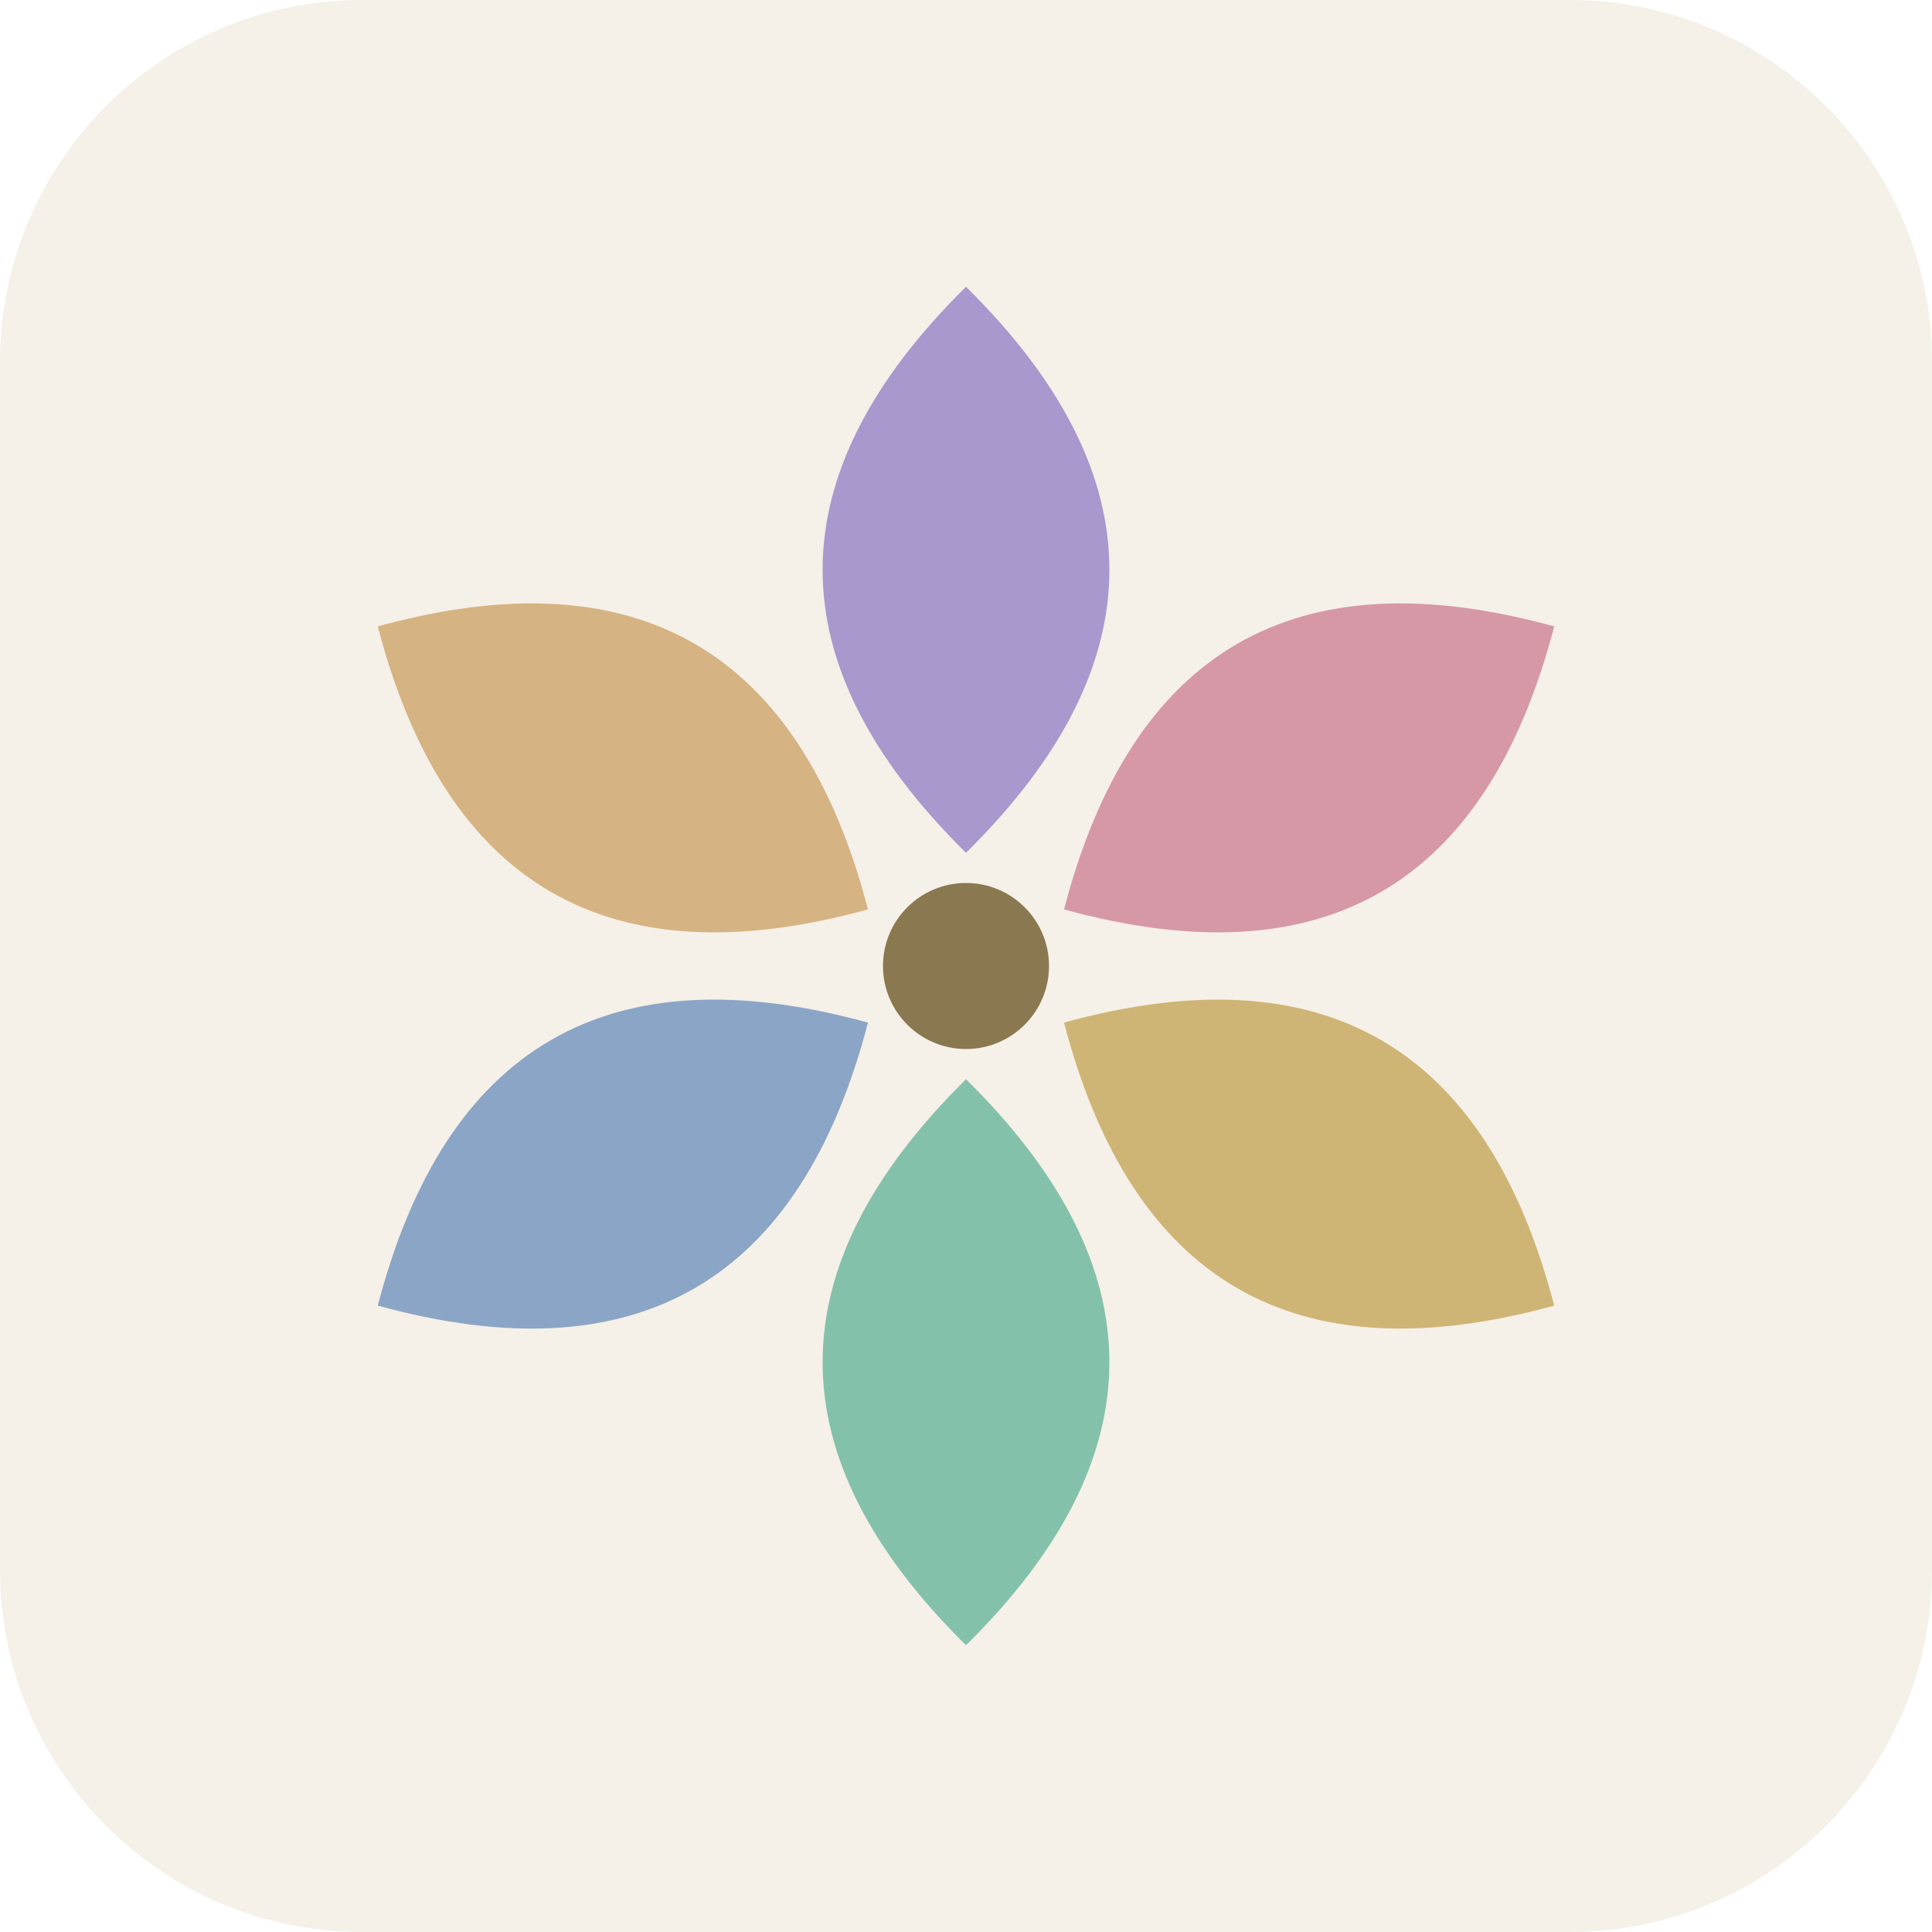
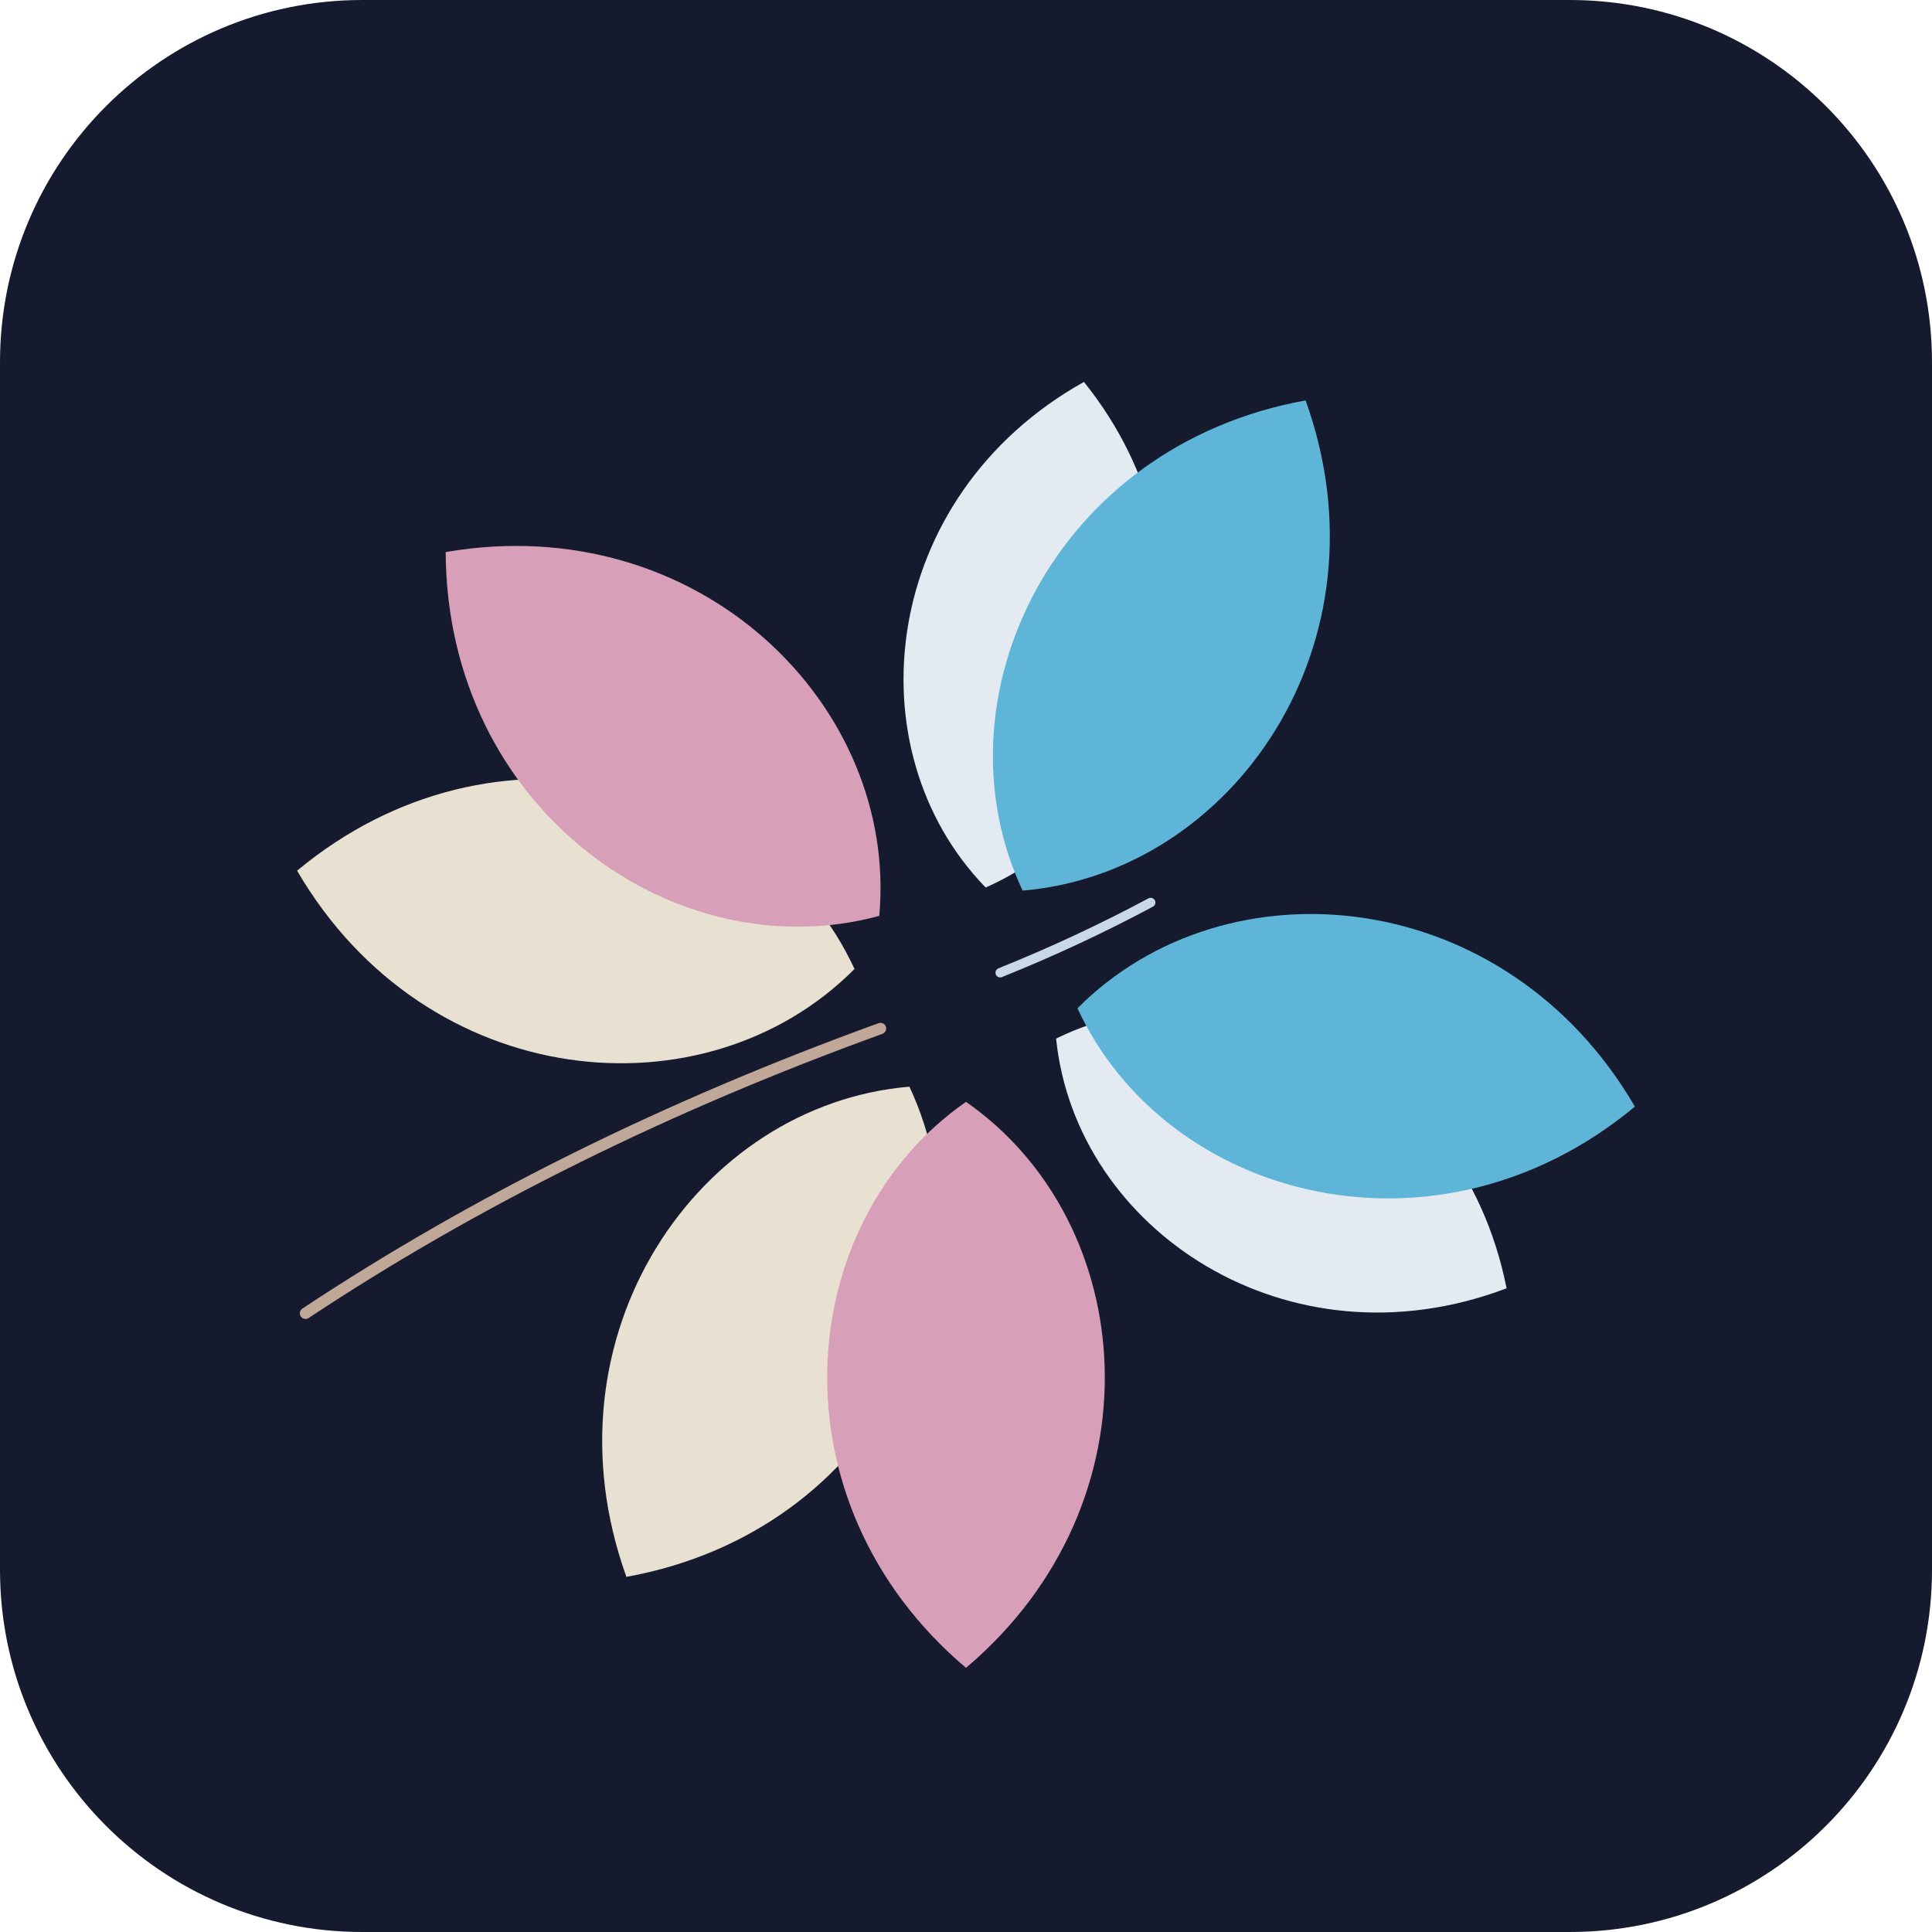
<svg xmlns="http://www.w3.org/2000/svg" viewBox="0 0 512 512">
-   <rect width="512" height="512" rx="96" fill="#f5f0e8" />
-   <g transform="translate(256,256)">
-     <g transform="rotate(0)">
-       <path d="M0,-30 Q-76,-105 0,-180 Q76,-105 0,-30Z" fill="#a898cd" />
+   <rect width="512" height="512" rx="96" fill="#161a2e" />
+   <g transform="translate(256,262) rotate(35)">
+     <g transform="rotate(175)">
+       <path d="M0,-30 C-46,-62 -52,-136 0,-180 C52,-136 46,-62 0,-30Z" fill="#e8e0d0" />
    </g>
-     <g transform="rotate(60)">
-       <path d="M0,-30 Q-76,-105 0,-180 Q76,-105 0,-30Z" fill="#d698a6" />
+     <g transform="rotate(245)">
+       <path d="M0,-30 C-46,-62 -52,-136 0,-180 C52,-136 46,-62 0,-30Z" fill="#e8e0d0" />
    </g>
-     <g transform="rotate(120)">
-       <path d="M0,-30 Q-76,-105 0,-180 Q76,-105 0,-30Z" fill="#cfb575" />
+     <g transform="rotate(275)">
+       <path d="M0,-30 C-46,-62 -52,-136 0,-180 C52,-136 46,-62 0,-30Z" fill="#d8a0b8" />
    </g>
-     <g transform="rotate(180)">
-       <path d="M0,-30 Q-76,-105 0,-180 Q76,-105 0,-30Z" fill="#84c1ab" />
+     <g transform="rotate(145)">
+       <path d="M0,-30 C-46,-62 -52,-136 0,-180 C52,-136 46,-62 0,-30Z" fill="#d8a0b8" />
    </g>
-     <g transform="rotate(240)">
-       <path d="M0,-30 Q-76,-105 0,-180 Q76,-105 0,-30Z" fill="#8ba5c6" />
+     <g transform="rotate(336) scale(0.91)">
+       <path d="M0,-30 C-46,-62 -52,-136 0,-180 C52,-136 46,-62 0,-30Z" fill="#e4eaf2" />
    </g>
-     <g transform="rotate(300)">
-       <path d="M0,-30 Q-76,-105 0,-180 Q76,-105 0,-30Z" fill="#d6b382" />
+     <g transform="rotate(84) scale(0.91)">
+       <path d="M0,-30 C-46,-62 -52,-136 0,-180 C52,-136 46,-62 0,-30Z" fill="#e4eaf2" />
    </g>
-     <circle r="22" fill="#8a7850" />
+     <g transform="rotate(355)">
+       <path d="M0,-30 C-46,-62 -52,-136 0,-180 C52,-136 46,-62 0,-30Z" fill="#5fb5d8" />
+     </g>
+     <g transform="rotate(65)">
+       <path d="M0,-30 C-46,-62 -52,-136 0,-180 C52,-136 46,-62 0,-30Z" fill="#5fb5d8" />
+     </g>
+     <g transform="rotate(30)">
+       <path d="M0,-10 Q1.2,-32 0,-54" stroke="#c8d8e8" stroke-width="2.5" fill="none" stroke-linecap="round" />
+     </g>
+     <g transform="rotate(210)">
+       <path d="M0,-25 Q8,-115 -4,-195" stroke="#c0a898" stroke-width="3" fill="none" stroke-linecap="round" />
+     </g>
  </g>
</svg>
